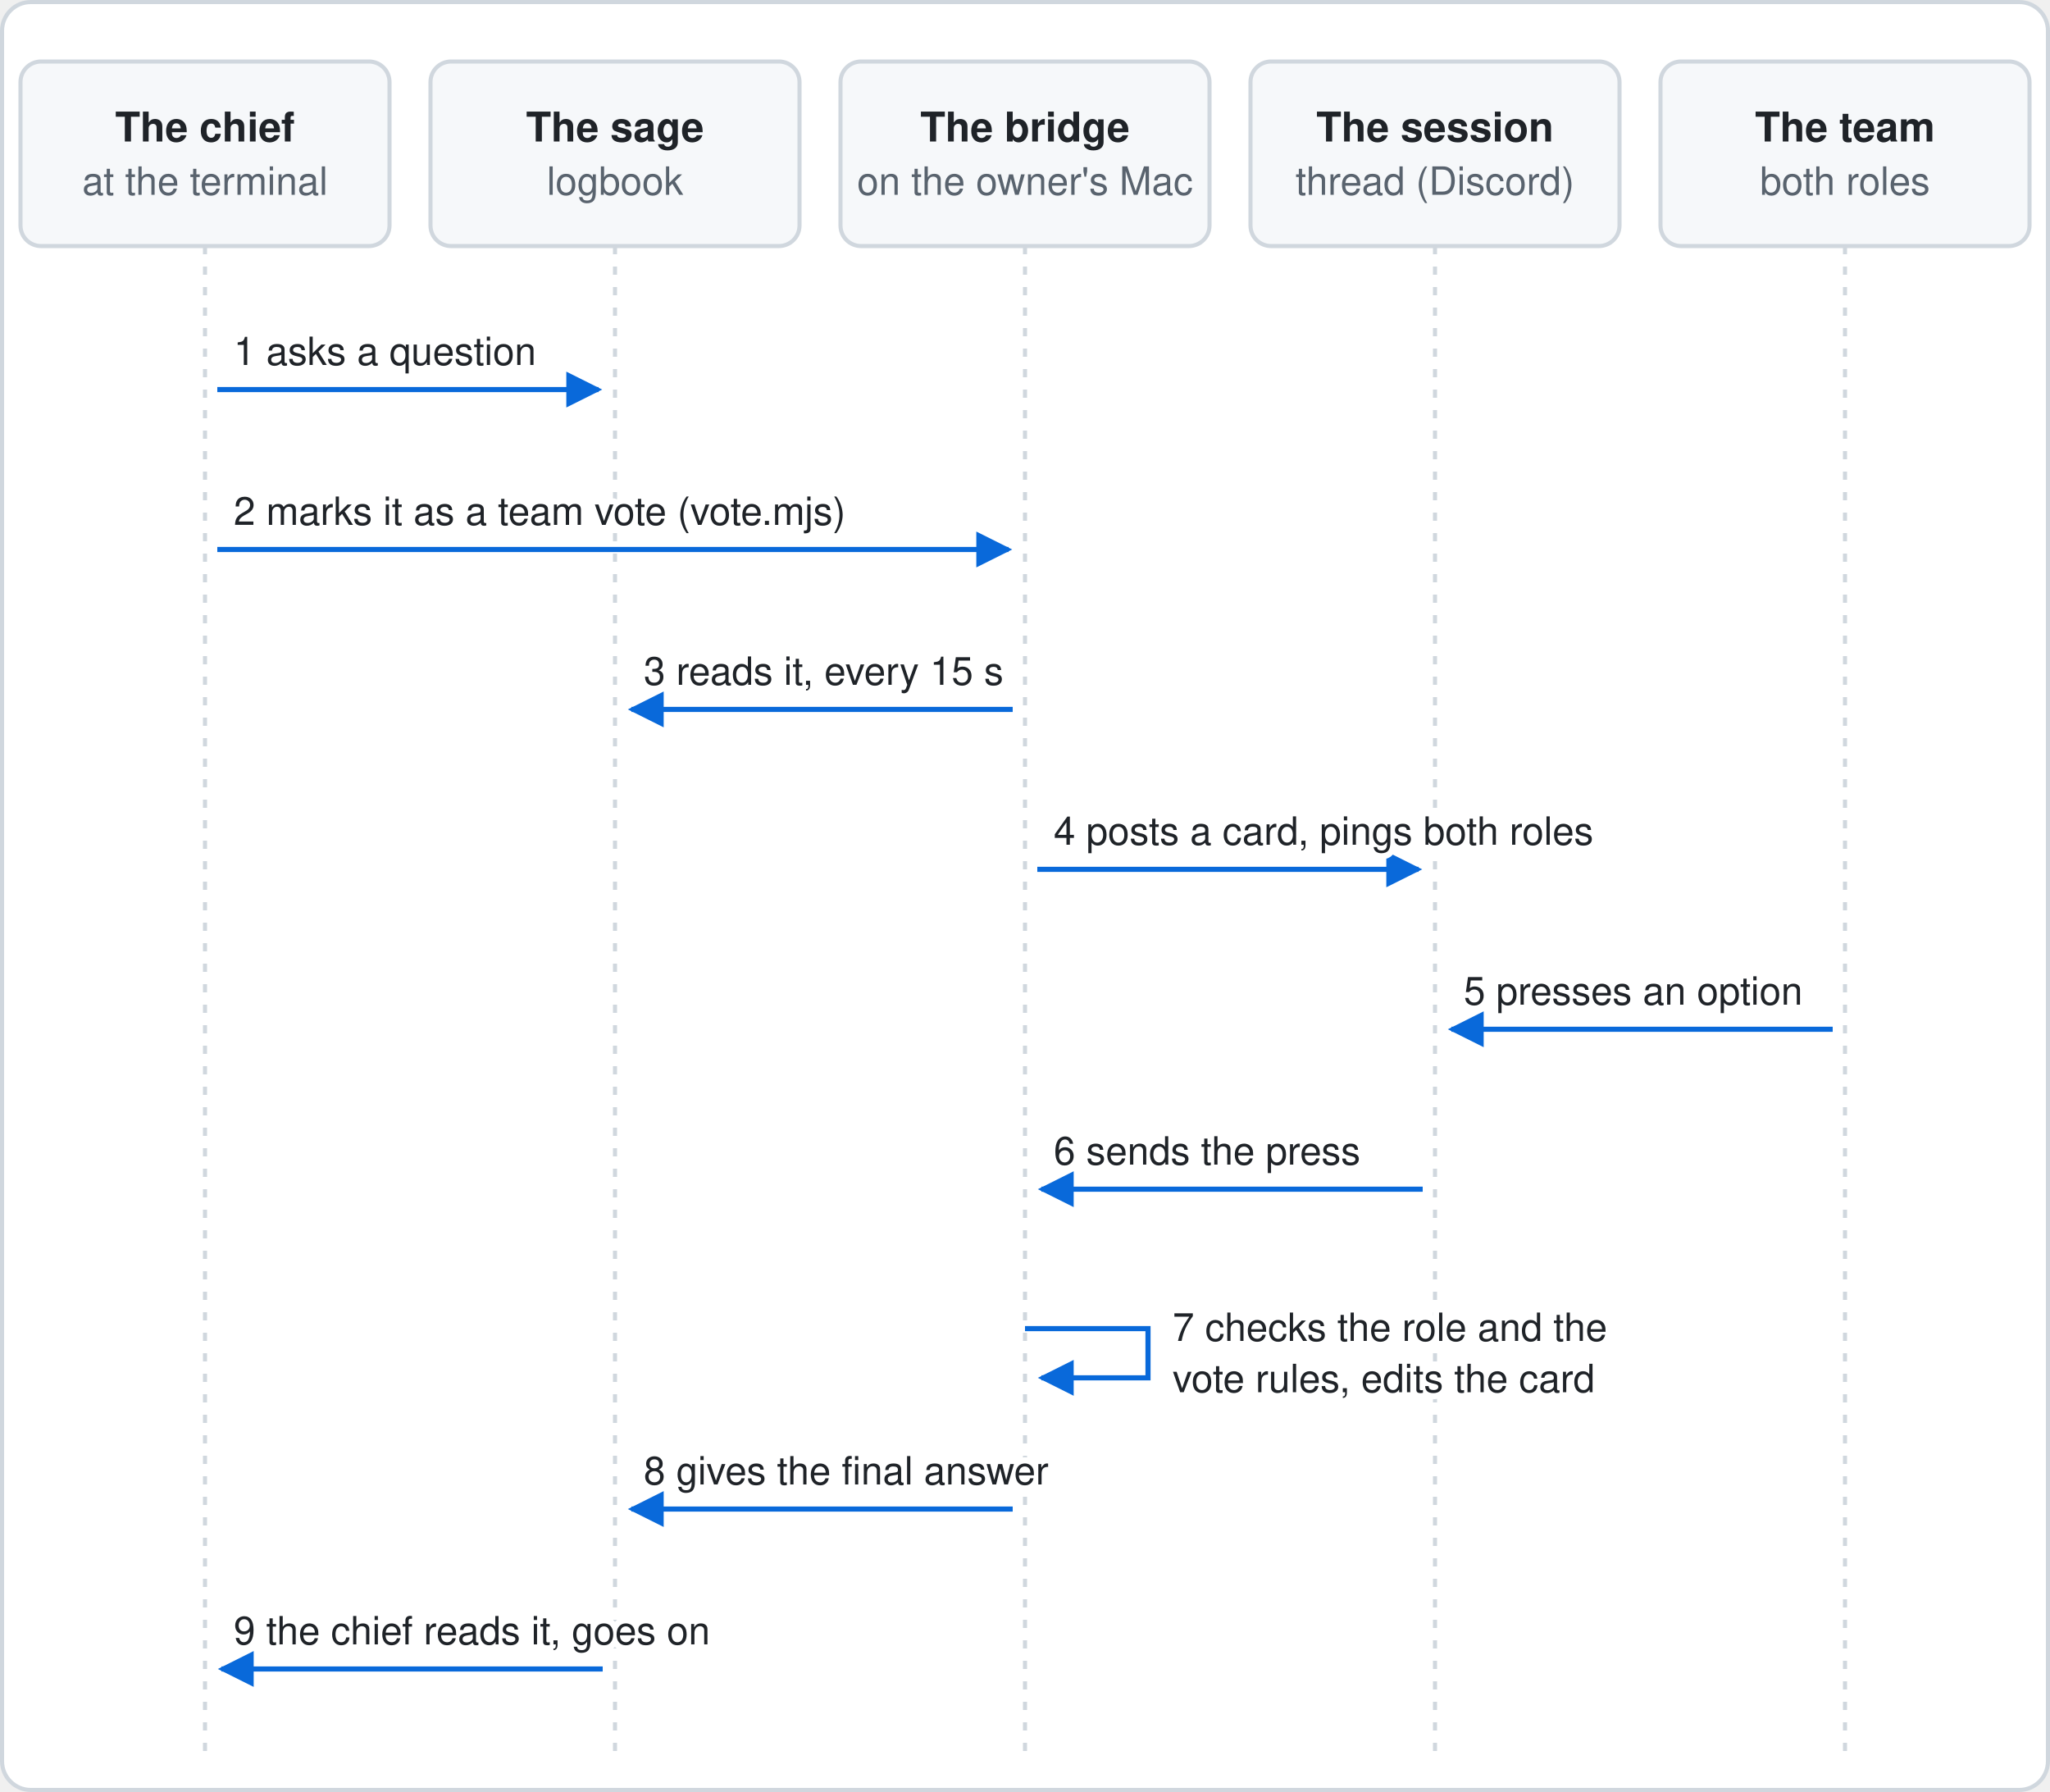
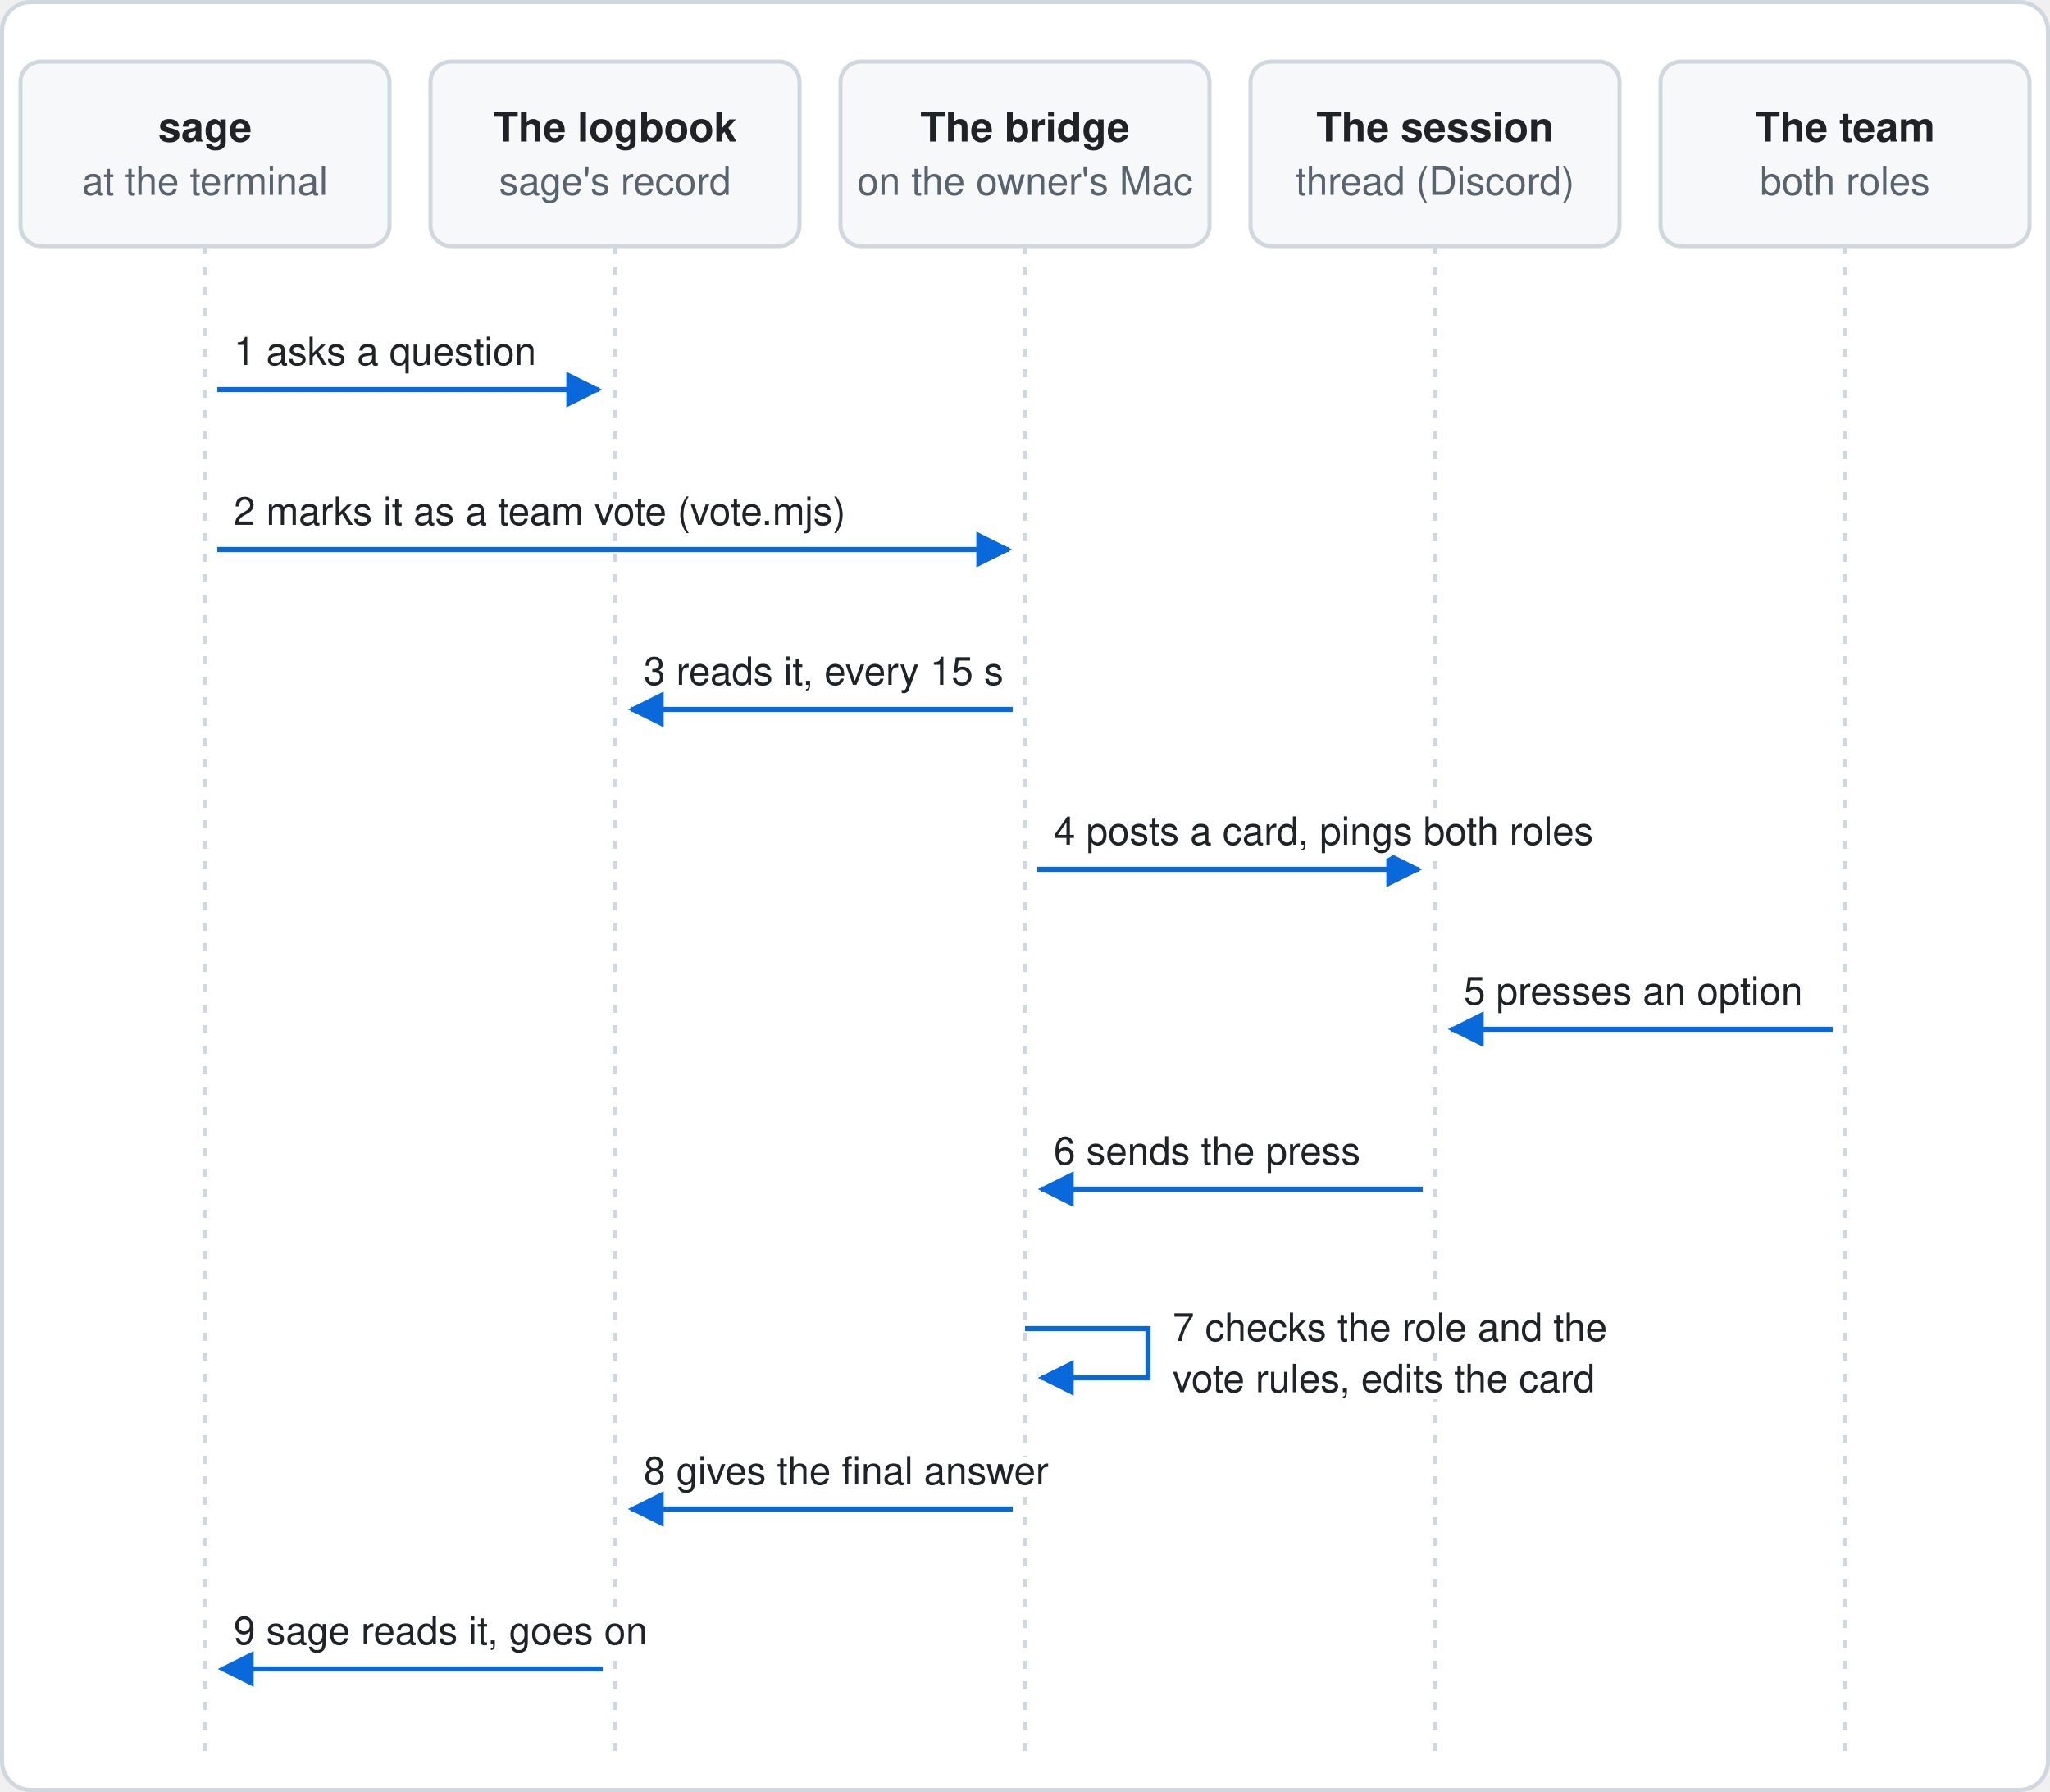
<svg xmlns="http://www.w3.org/2000/svg" width="1000" height="874" viewBox="0 0 1000 874" role="img" font-family="-apple-system, BlinkMacSystemFont, 'Segoe UI', Helvetica, Arial, sans-serif">
  <defs>
    <marker id="head" viewBox="0 0 10 10" refX="9" refY="5" markerWidth="7" markerHeight="7" orient="auto-start-reverse">
      <path d="M0 0L10 5L0 10z" fill="#0969DA" />
    </marker>
  </defs>
  <rect x="1" y="1" width="998" height="872" rx="14" fill="#FFFFFF" stroke="#D0D7DE" stroke-width="2" />
  <rect x="10" y="30" width="180" height="90" rx="10" fill="#F6F8FA" stroke="#D0D7DE" stroke-width="2" />
  <text x="100" y="69" font-size="20" font-weight="600" fill="#1F2328" text-anchor="middle">
-     <tspan x="100" dy="0">The chief</tspan>
+     <tspan x="100" dy="0">sage</tspan>
  </text>
  <text x="100" y="95" font-size="19" fill="#59636E" text-anchor="middle">
    <tspan x="100" dy="0">at the terminal</tspan>
  </text>
  <line x1="100" y1="120" x2="100" y2="854" stroke="#D0D7DE" stroke-width="2" stroke-dasharray="4 6" />
  <rect x="210" y="30" width="180" height="90" rx="10" fill="#F6F8FA" stroke="#D0D7DE" stroke-width="2" />
  <text x="300" y="69" font-size="20" font-weight="600" fill="#1F2328" text-anchor="middle">
-     <tspan x="300" dy="0">The sage</tspan>
+     <tspan x="300" dy="0">The logbook</tspan>
  </text>
  <text x="300" y="95" font-size="19" fill="#59636E" text-anchor="middle">
-     <tspan x="300" dy="0">logbook</tspan>
+     <tspan x="300" dy="0">sage's record</tspan>
  </text>
  <line x1="300" y1="120" x2="300" y2="854" stroke="#D0D7DE" stroke-width="2" stroke-dasharray="4 6" />
  <rect x="410" y="30" width="180" height="90" rx="10" fill="#F6F8FA" stroke="#D0D7DE" stroke-width="2" />
  <text x="500" y="69" font-size="20" font-weight="600" fill="#1F2328" text-anchor="middle">
    <tspan x="500" dy="0">The bridge</tspan>
  </text>
  <text x="500" y="95" font-size="19" fill="#59636E" text-anchor="middle">
    <tspan x="500" dy="0">on the owner's Mac</tspan>
  </text>
  <line x1="500" y1="120" x2="500" y2="854" stroke="#D0D7DE" stroke-width="2" stroke-dasharray="4 6" />
  <rect x="610" y="30" width="180" height="90" rx="10" fill="#F6F8FA" stroke="#D0D7DE" stroke-width="2" />
  <text x="700" y="69" font-size="20" font-weight="600" fill="#1F2328" text-anchor="middle">
    <tspan x="700" dy="0">The session</tspan>
  </text>
  <text x="700" y="95" font-size="19" fill="#59636E" text-anchor="middle">
    <tspan x="700" dy="0">thread (Discord)</tspan>
  </text>
  <line x1="700" y1="120" x2="700" y2="854" stroke="#D0D7DE" stroke-width="2" stroke-dasharray="4 6" />
  <rect x="810" y="30" width="180" height="90" rx="10" fill="#F6F8FA" stroke="#D0D7DE" stroke-width="2" />
  <text x="900" y="69" font-size="20" font-weight="600" fill="#1F2328" text-anchor="middle">
    <tspan x="900" dy="0">The team</tspan>
  </text>
  <text x="900" y="95" font-size="19" fill="#59636E" text-anchor="middle">
    <tspan x="900" dy="0">both roles</tspan>
  </text>
  <line x1="900" y1="120" x2="900" y2="854" stroke="#D0D7DE" stroke-width="2" stroke-dasharray="4 6" />
  <path d="M106 190 H292" fill="none" stroke="#0969DA" stroke-width="2.5" marker-end="url(#head)" />
  <text x="114" y="178" font-size="19" fill="#1F2328" text-anchor="start" stroke="#FFFFFF" stroke-width="6" stroke-linejoin="round" paint-order="stroke">
    <tspan x="114" dy="0">1  asks a question</tspan>
  </text>
  <path d="M106 268 H492" fill="none" stroke="#0969DA" stroke-width="2.5" marker-end="url(#head)" />
  <text x="114" y="256" font-size="19" fill="#1F2328" text-anchor="start" stroke="#FFFFFF" stroke-width="6" stroke-linejoin="round" paint-order="stroke">
    <tspan x="114" dy="0">2  marks it as a team vote (vote.mjs)</tspan>
  </text>
  <path d="M494 346 H308" fill="none" stroke="#0969DA" stroke-width="2.5" marker-end="url(#head)" />
  <text x="314" y="334" font-size="19" fill="#1F2328" text-anchor="start" stroke="#FFFFFF" stroke-width="6" stroke-linejoin="round" paint-order="stroke">
    <tspan x="314" dy="0">3  reads it, every 15 s</tspan>
  </text>
  <path d="M506 424 H692" fill="none" stroke="#0969DA" stroke-width="2.5" marker-end="url(#head)" />
  <text x="514" y="412" font-size="19" fill="#1F2328" text-anchor="start" stroke="#FFFFFF" stroke-width="6" stroke-linejoin="round" paint-order="stroke">
    <tspan x="514" dy="0">4  posts a card, pings both roles</tspan>
  </text>
  <path d="M894 502 H708" fill="none" stroke="#0969DA" stroke-width="2.5" marker-end="url(#head)" />
  <text x="714" y="490" font-size="19" fill="#1F2328" text-anchor="start" stroke="#FFFFFF" stroke-width="6" stroke-linejoin="round" paint-order="stroke">
    <tspan x="714" dy="0">5  presses an option</tspan>
  </text>
  <path d="M694 580 H508" fill="none" stroke="#0969DA" stroke-width="2.5" marker-end="url(#head)" />
  <text x="514" y="568" font-size="19" fill="#1F2328" text-anchor="start" stroke="#FFFFFF" stroke-width="6" stroke-linejoin="round" paint-order="stroke">
    <tspan x="514" dy="0">6  sends the press</tspan>
  </text>
  <path d="M500 648 h60 v24 h-52" fill="none" stroke="#0969DA" stroke-width="2.5" marker-end="url(#head)" />
  <text x="572" y="654" font-size="19" fill="#1F2328" text-anchor="start" stroke="#FFFFFF" stroke-width="6" stroke-linejoin="round" paint-order="stroke">
    <tspan x="572" dy="0">7  checks the role and the</tspan>
    <tspan x="572" dy="25">     vote rules, edits the card</tspan>
  </text>
  <path d="M494 736 H308" fill="none" stroke="#0969DA" stroke-width="2.5" marker-end="url(#head)" />
  <text x="314" y="724" font-size="19" fill="#1F2328" text-anchor="start" stroke="#FFFFFF" stroke-width="6" stroke-linejoin="round" paint-order="stroke">
    <tspan x="314" dy="0">8  gives the final answer</tspan>
  </text>
  <path d="M294 814 H108" fill="none" stroke="#0969DA" stroke-width="2.5" marker-end="url(#head)" />
  <text x="114" y="802" font-size="19" fill="#1F2328" text-anchor="start" stroke="#FFFFFF" stroke-width="6" stroke-linejoin="round" paint-order="stroke">
-     <tspan x="114" dy="0">9  the chief reads it, goes on</tspan>
+     <tspan x="114" dy="0">9  sage reads it, goes on</tspan>
  </text>
</svg>
